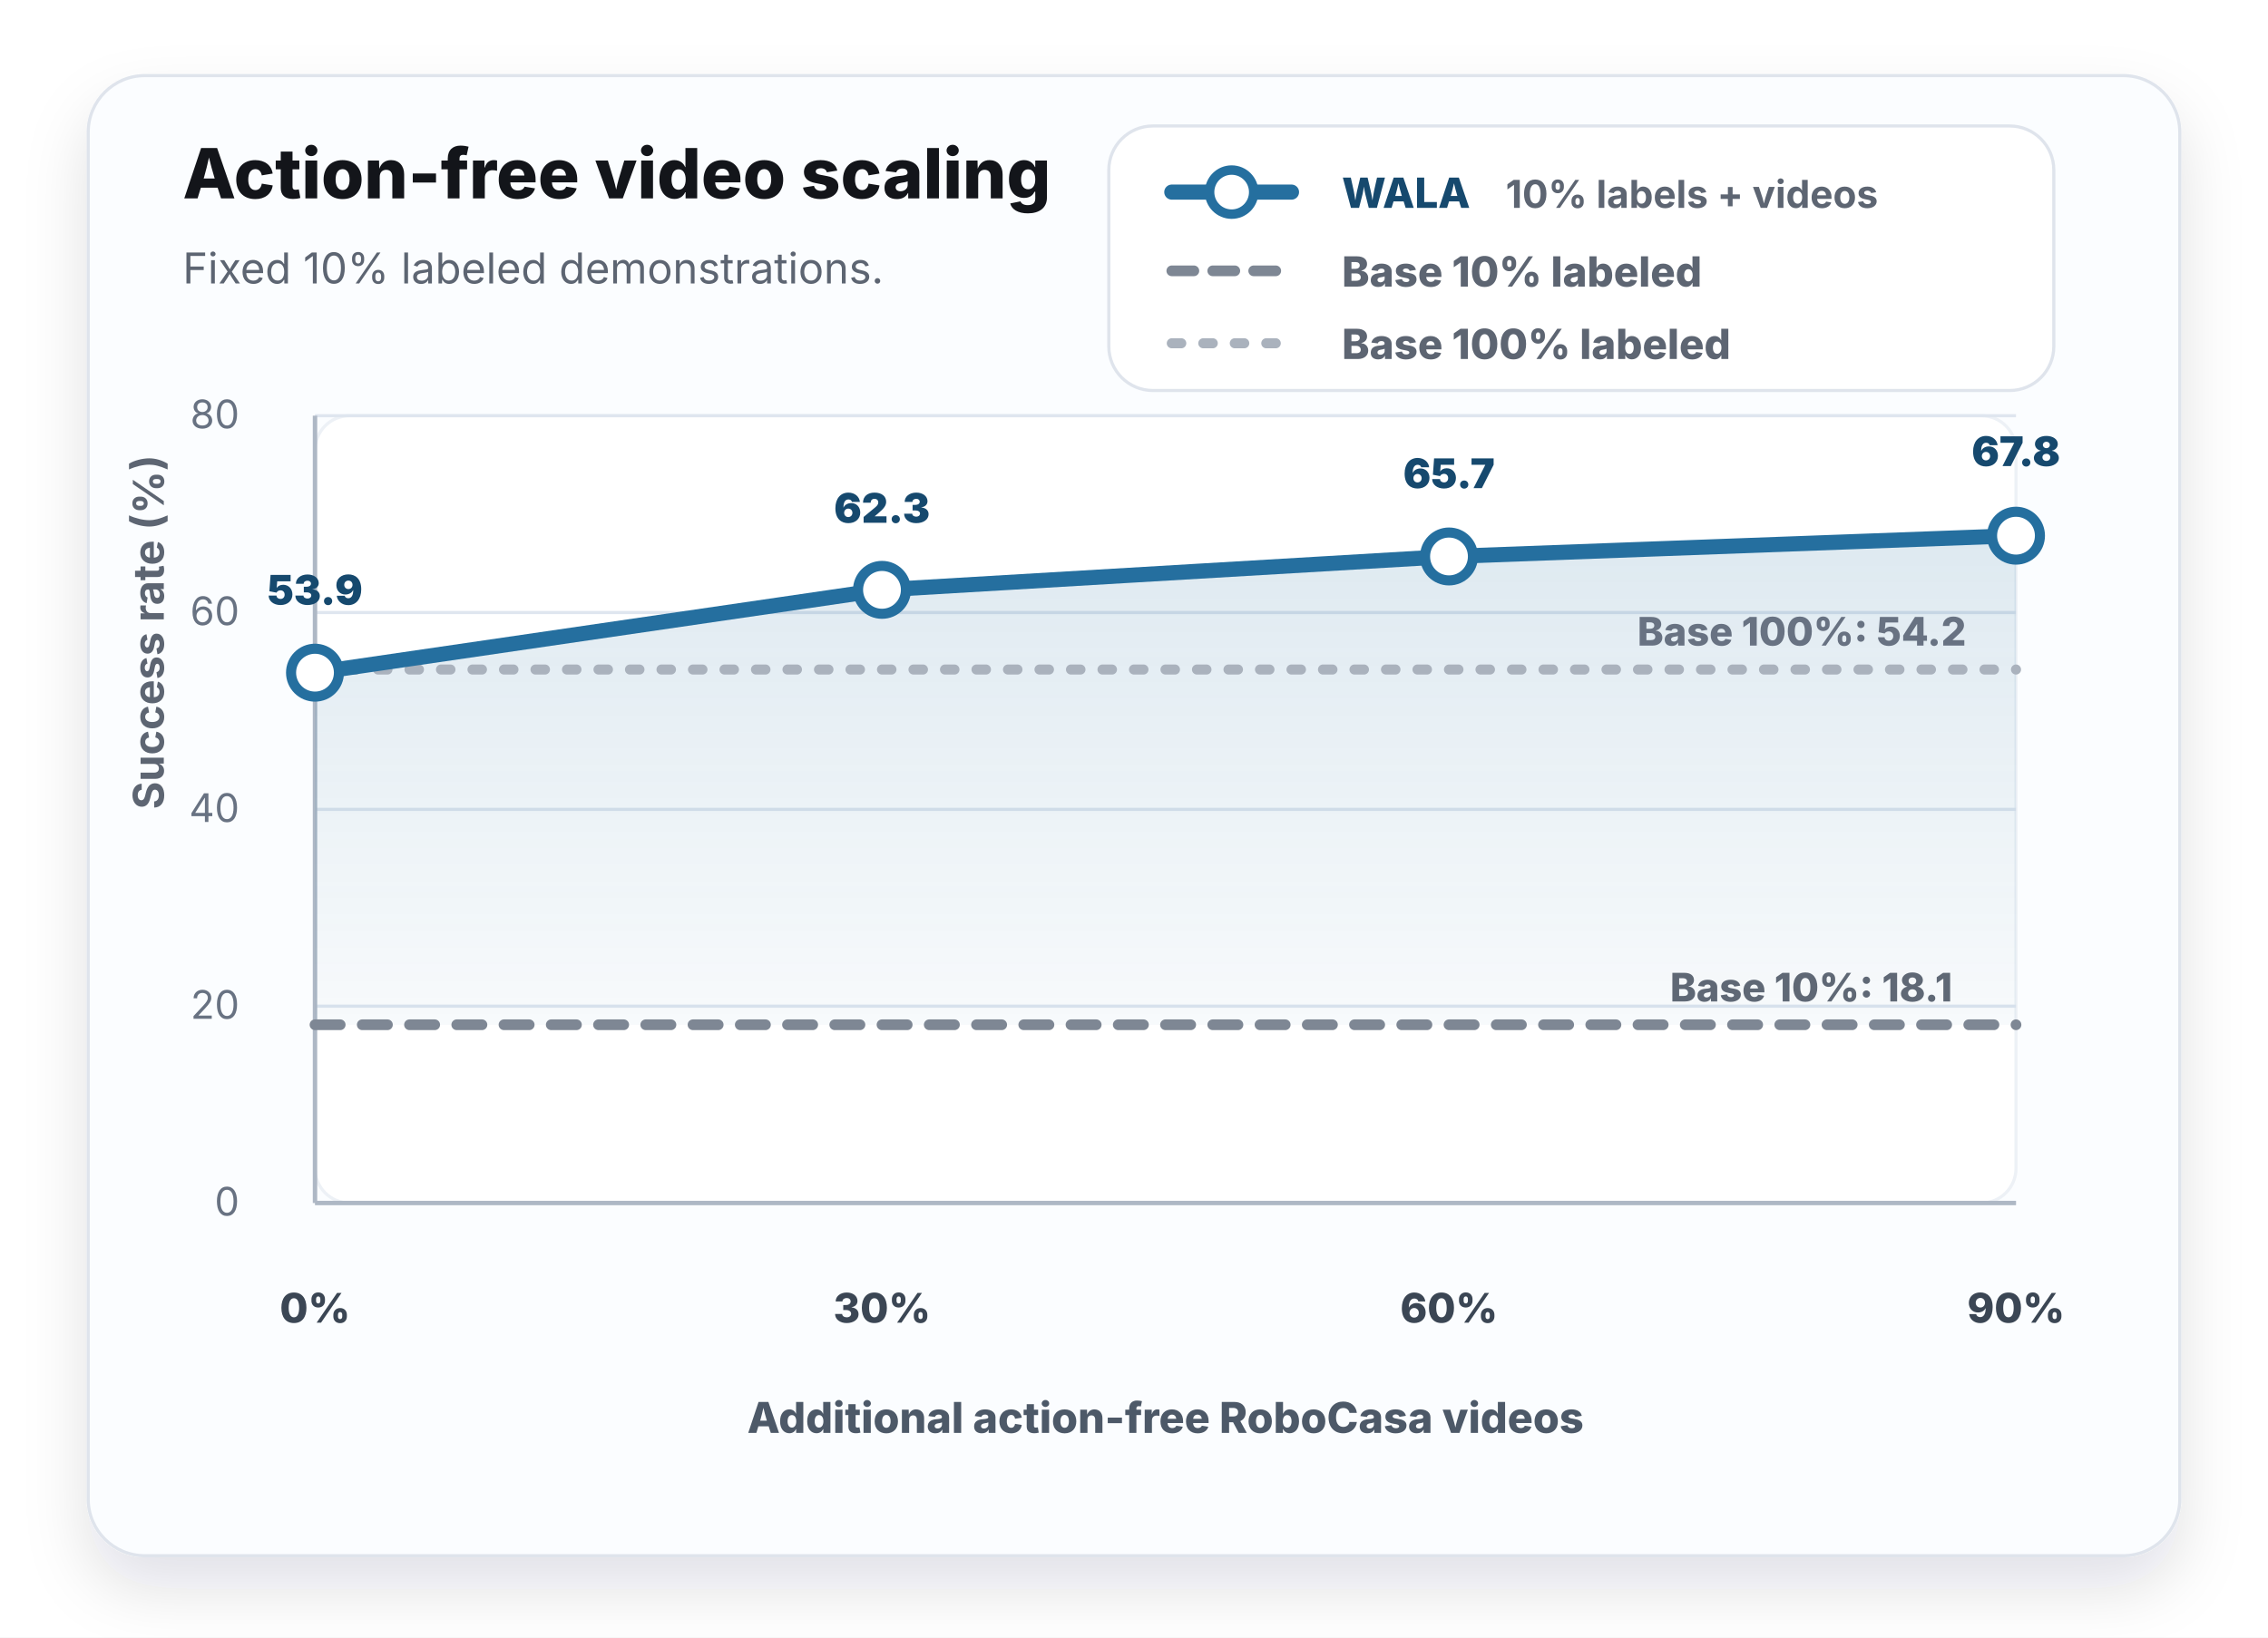
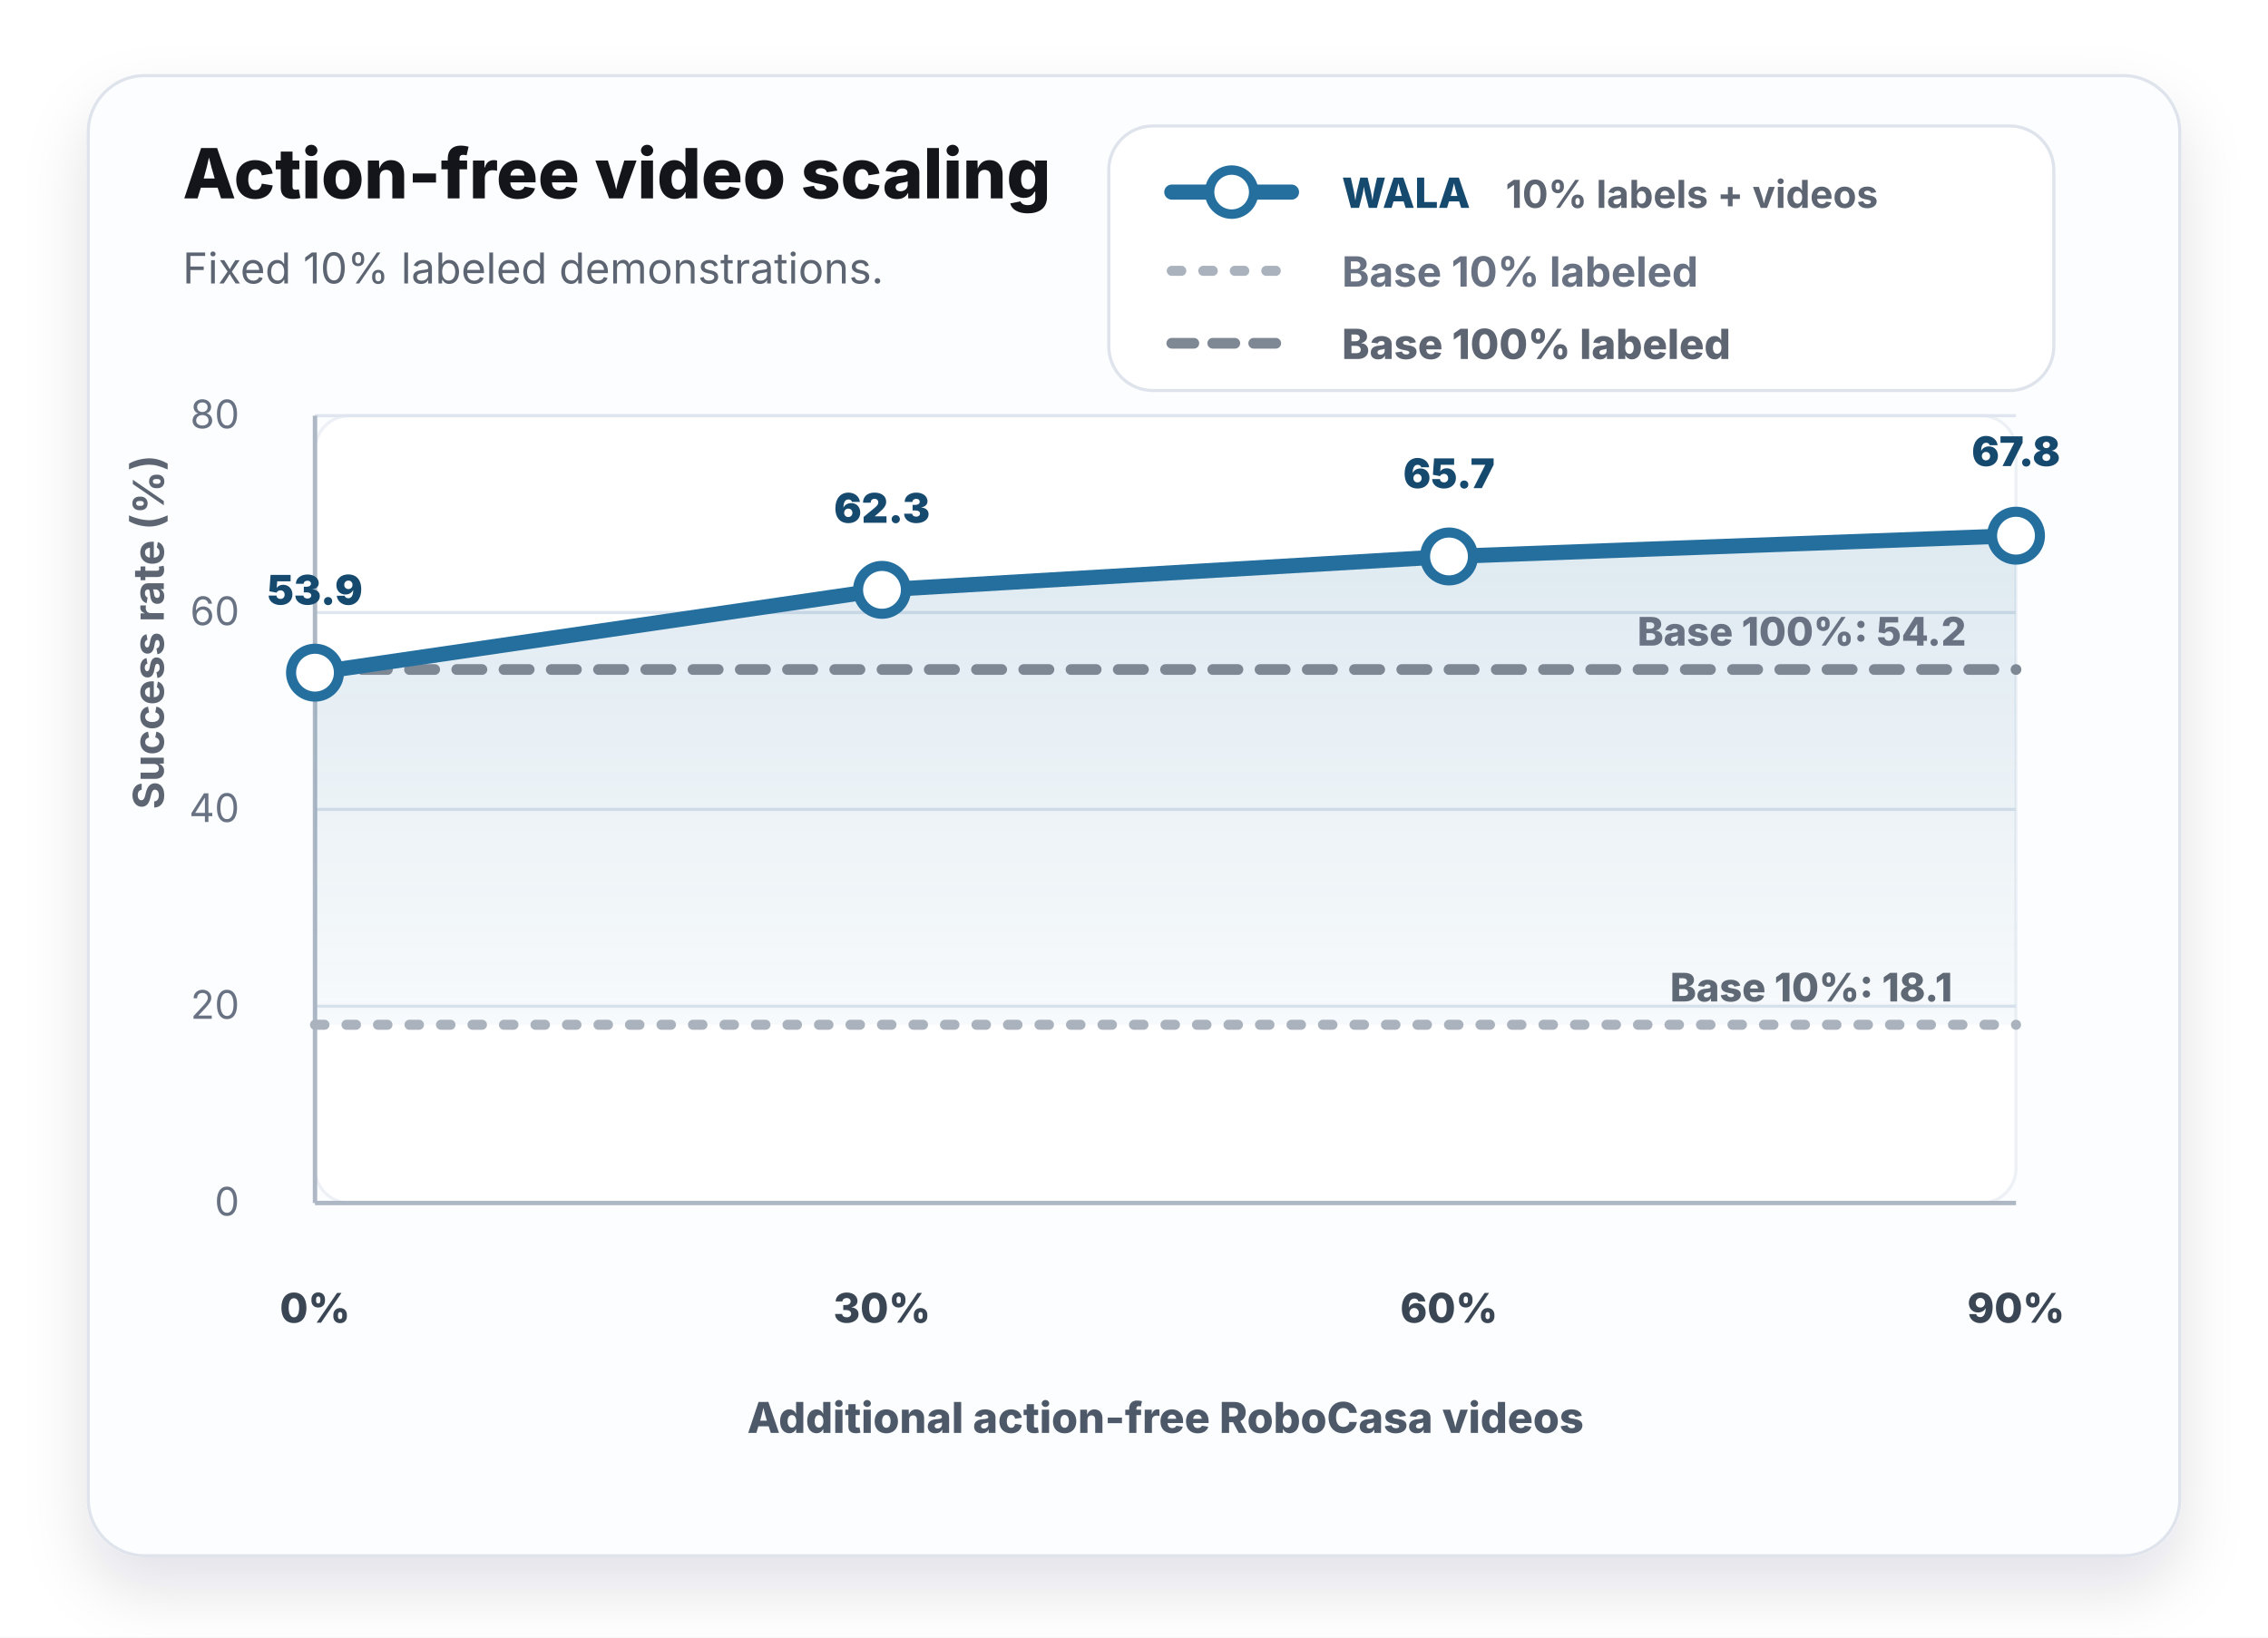
<svg xmlns="http://www.w3.org/2000/svg" viewBox="0 0 720 520" role="img" aria-labelledby="title desc">
  <defs>
    <filter id="softShadow" x="-8%" y="-8%" width="116%" height="124%">
      <feDropShadow dx="0" dy="10" stdDeviation="10" flood-color="#132033" flood-opacity="0.12" />
    </filter>
    <linearGradient id="freeGain" x1="0" x2="0" y1="0" y2="1">
      <stop offset="0%" stop-color="#256f9f" stop-opacity="0.15" />
      <stop offset="100%" stop-color="#256f9f" stop-opacity="0.035" />
    </linearGradient>
  </defs>
  <rect width="720" height="520" fill="#ffffff" />
  <rect x="28" y="24" width="664" height="470" rx="18" fill="#fbfdff" stroke="#dfe4ec" filter="url(#softShadow)" />
  <g font-family="Inter, Arial, sans-serif">
    <text x="58" y="63" fill="#13151a" font-size="22" font-weight="820">
      Action-free video scaling
    </text>
    <text x="58" y="90" fill="#5d6572" font-size="13.5">
      Fixed 10% labeled demonstrations.
    </text>
    <g transform="translate(352 40)">
      <rect x="0" y="0" width="300" height="84" rx="14" fill="#ffffff" stroke="#dfe4ec" />
      <line x1="20" y1="21" x2="58" y2="21" stroke="#256f9f" stroke-width="4.8" stroke-linecap="round" />
      <circle cx="39" cy="21" r="7" fill="#ffffff" stroke="#256f9f" stroke-width="3" />
      <text x="74" y="26" fill="#16496e" font-size="13.2" font-weight="820">WALA</text>
      <text x="126" y="26" fill="#5d6572" font-size="12.2" font-weight="680">10% labels + videos</text>
-       <line x1="20" y1="46" x2="58" y2="46" stroke="#7e8794" stroke-width="3.4" stroke-dasharray="7 6" stroke-linecap="round" />
-       <text x="74" y="51" fill="#5d6572" font-size="13.2" font-weight="760">Base 10% labeled</text>
-       <line x1="20" y1="69" x2="58" y2="69" stroke="#aab2bd" stroke-width="3.2" stroke-dasharray="3 7" stroke-linecap="round" />
-       <text x="74" y="74" fill="#5d6572" font-size="13.2" font-weight="760">Base 100% labeled</text>
+       <line x1="20" y1="46" x2="58" y2="46" stroke="#aab2bd" stroke-width="3.2" stroke-dasharray="3 7" stroke-linecap="round" />
+       <text x="74" y="51" fill="#687282" font-size="13.2" font-weight="740">Base 10% labeled</text>
+       <line x1="20" y1="69" x2="58" y2="69" stroke="#7e8794" stroke-width="3.4" stroke-dasharray="7 6" stroke-linecap="round" />
+       <text x="74" y="74" fill="#5d6572" font-size="13.2" font-weight="780">Base 100% labeled</text>
    </g>
    <rect x="100" y="132" width="540" height="250" rx="11" fill="#ffffff" stroke="#edf1f6" />
    <g stroke="#dfe6ef" stroke-width="1">
      <line x1="100" y1="132" x2="640" y2="132" />
      <line x1="100" y1="194.5" x2="640" y2="194.5" />
      <line x1="100" y1="257" x2="640" y2="257" />
      <line x1="100" y1="319.5" x2="640" y2="319.5" />
      <line x1="100" y1="382" x2="640" y2="382" />
    </g>
    <line x1="100" y1="382" x2="640" y2="382" stroke="#aeb8c5" stroke-width="1.4" />
    <line x1="100" y1="132" x2="100" y2="382" stroke="#aeb8c5" stroke-width="1.4" />
    <g fill="#687282" font-size="12.5">
      <text x="76" y="136" text-anchor="end">80</text>
      <text x="76" y="198.5" text-anchor="end">60</text>
      <text x="76" y="261" text-anchor="end">40</text>
      <text x="76" y="323.5" text-anchor="end">20</text>
      <text x="76" y="386" text-anchor="end">0</text>
    </g>
    <text x="52" y="257" transform="rotate(-90 52 257)" fill="#5d6572" font-size="13.5" font-weight="720">Success rate (%)</text>
    <path d="M 100 213.6 L 280 187.3 L 460 176.7 L 640 170.1 L 640 325.4 L 100 325.4 Z" fill="url(#freeGain)" />
-     <line x1="100" y1="212.6" x2="640" y2="212.6" stroke="#aab2bd" stroke-width="3.2" stroke-dasharray="3 7" stroke-linecap="round" />
-     <line x1="100" y1="325.4" x2="640" y2="325.4" stroke="#7e8794" stroke-width="3.4" stroke-dasharray="8 7" stroke-linecap="round" />
+     <line x1="100" y1="212.6" x2="640" y2="212.6" stroke="#7e8794" stroke-width="3.4" stroke-dasharray="8 7" stroke-linecap="round" />
+     <line x1="100" y1="325.4" x2="640" y2="325.4" stroke="#aab2bd" stroke-width="3.2" stroke-dasharray="3 7" stroke-linecap="round" />
    <path d="M 100 213.6 L 280 187.3 L 460 176.7 L 640 170.1" fill="none" stroke="#256f9f" stroke-width="4.8" stroke-linecap="round" stroke-linejoin="round" />
    <g fill="#ffffff" stroke="#256f9f" stroke-width="3.2">
      <circle cx="100" cy="213.6" r="7.6" />
      <circle cx="280" cy="187.3" r="7.6" />
      <circle cx="460" cy="176.7" r="7.6" />
      <circle cx="640" cy="170.1" r="7.6" />
    </g>
    <g fill="#16496e" font-size="13" font-weight="850">
      <text x="100" y="192" text-anchor="middle">53.9</text>
      <text x="280" y="166" text-anchor="middle">62.3</text>
      <text x="460" y="155" text-anchor="middle">65.7</text>
      <text x="640" y="148" text-anchor="middle">67.8</text>
    </g>
    <text x="572" y="205" fill="#687282" font-size="12.5" font-weight="760" text-anchor="middle">Base 100%: 54.2</text>
    <text x="575" y="318" fill="#5f6875" font-size="12.5" font-weight="760" text-anchor="middle">Base 10%: 18.1</text>
    <g fill="#3b4654" font-size="13" font-weight="760">
      <text x="100" y="420" text-anchor="middle">0%</text>
      <text x="280" y="420" text-anchor="middle">30%</text>
      <text x="460" y="420" text-anchor="middle">60%</text>
      <text x="640" y="420" text-anchor="middle">90%</text>
    </g>
    <text x="370" y="455" fill="#4d5968" font-size="13.5" font-weight="760" text-anchor="middle">
      Additional action-free RoboCasa videos
    </text>
  </g>
</svg>
